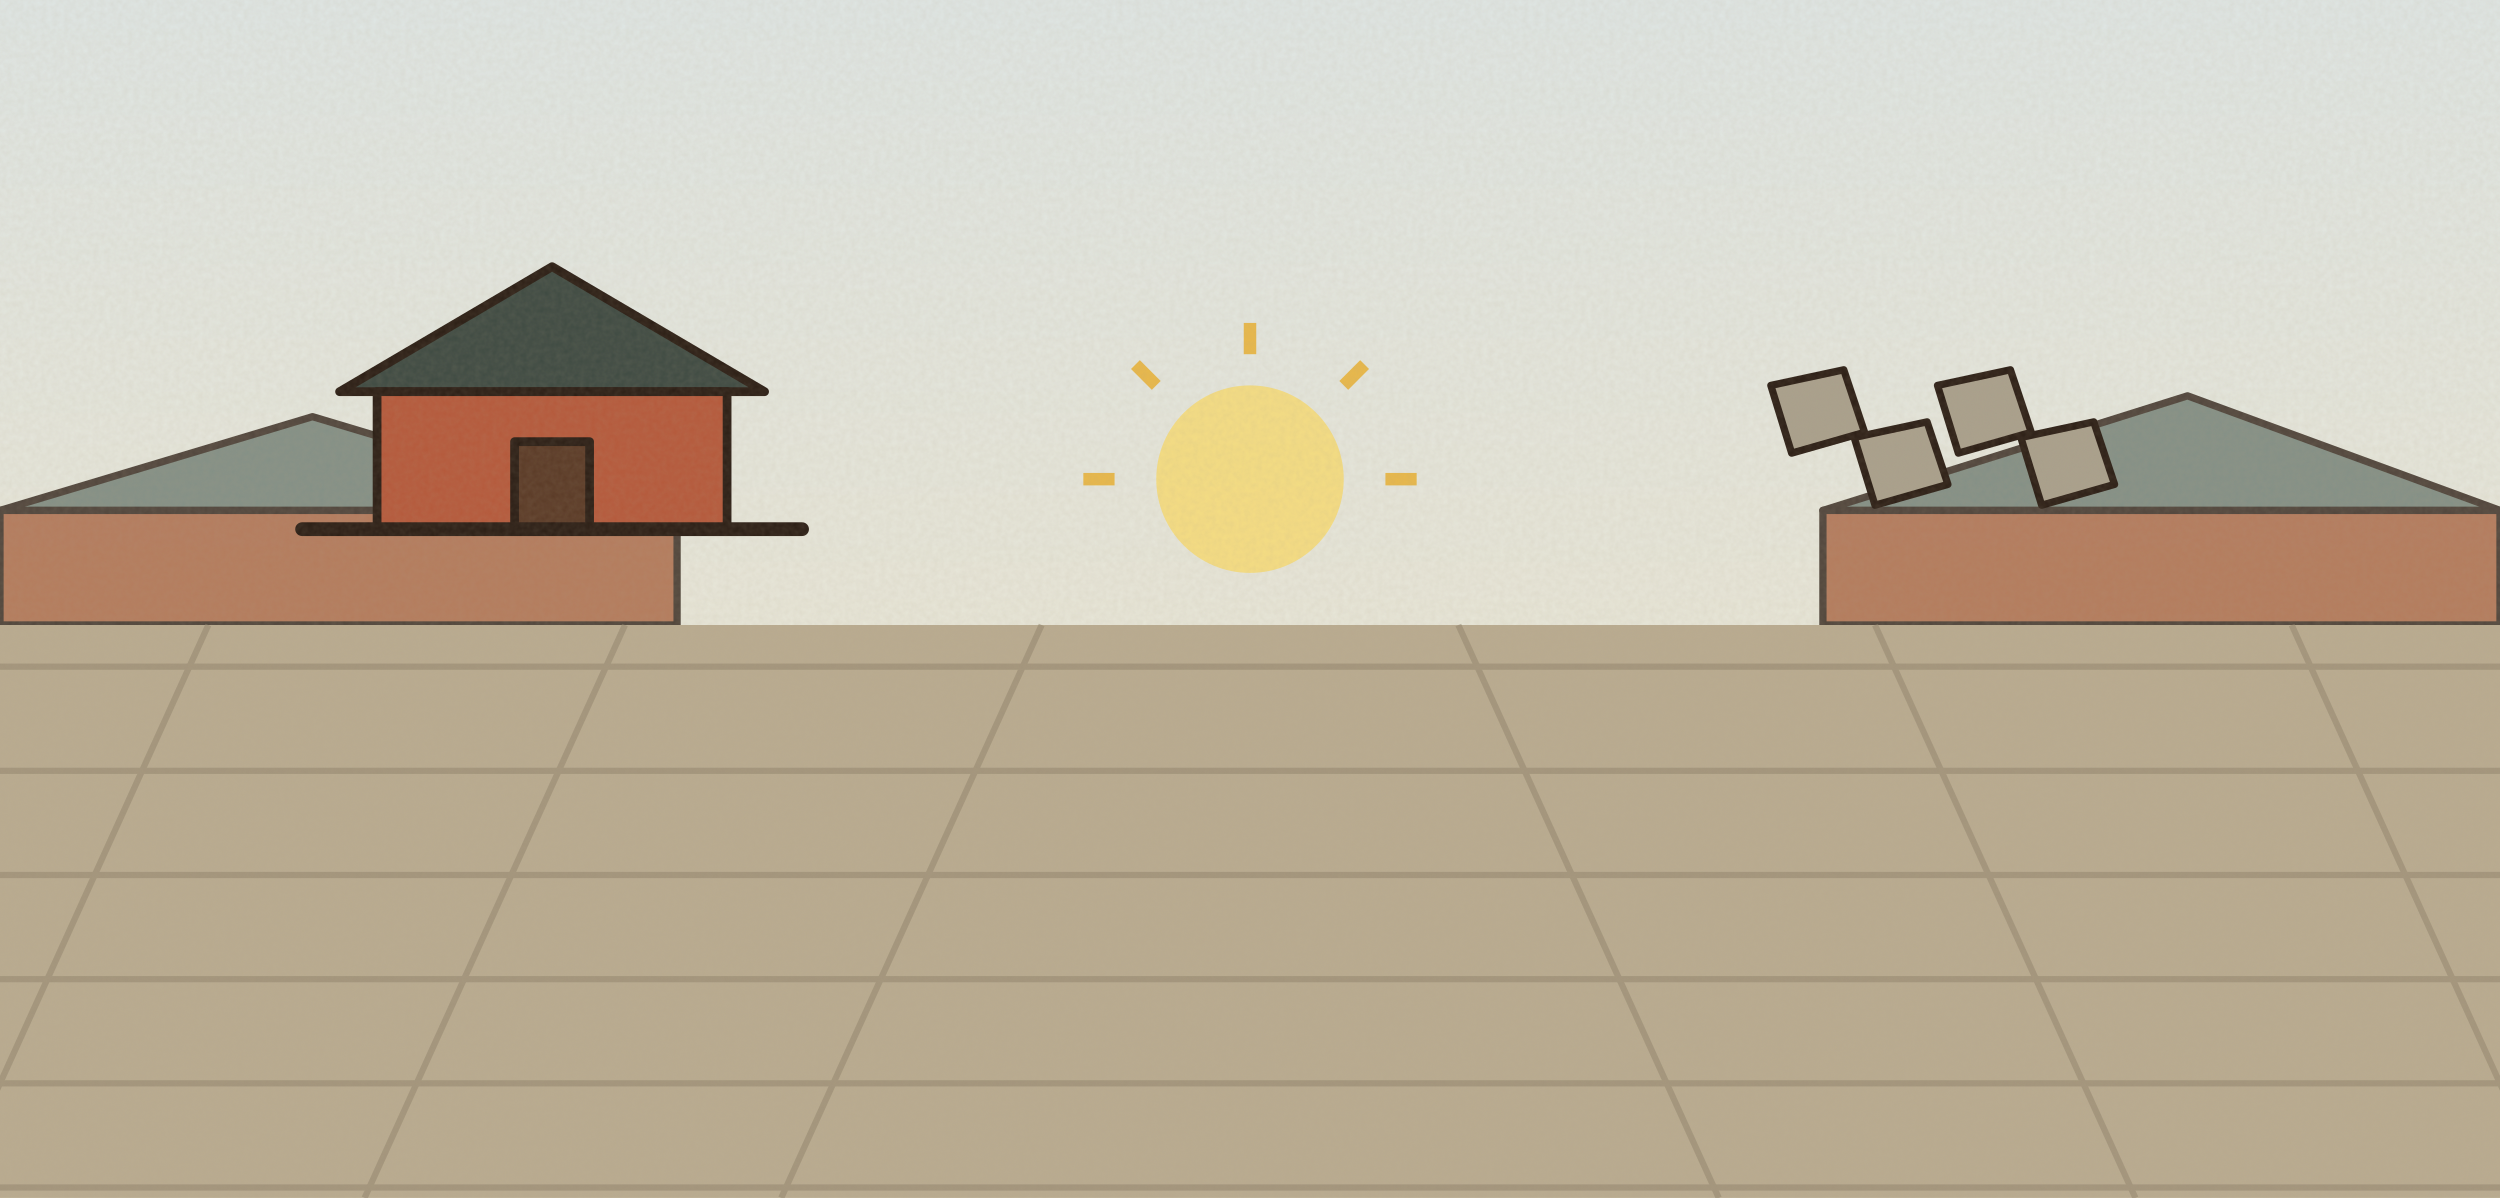
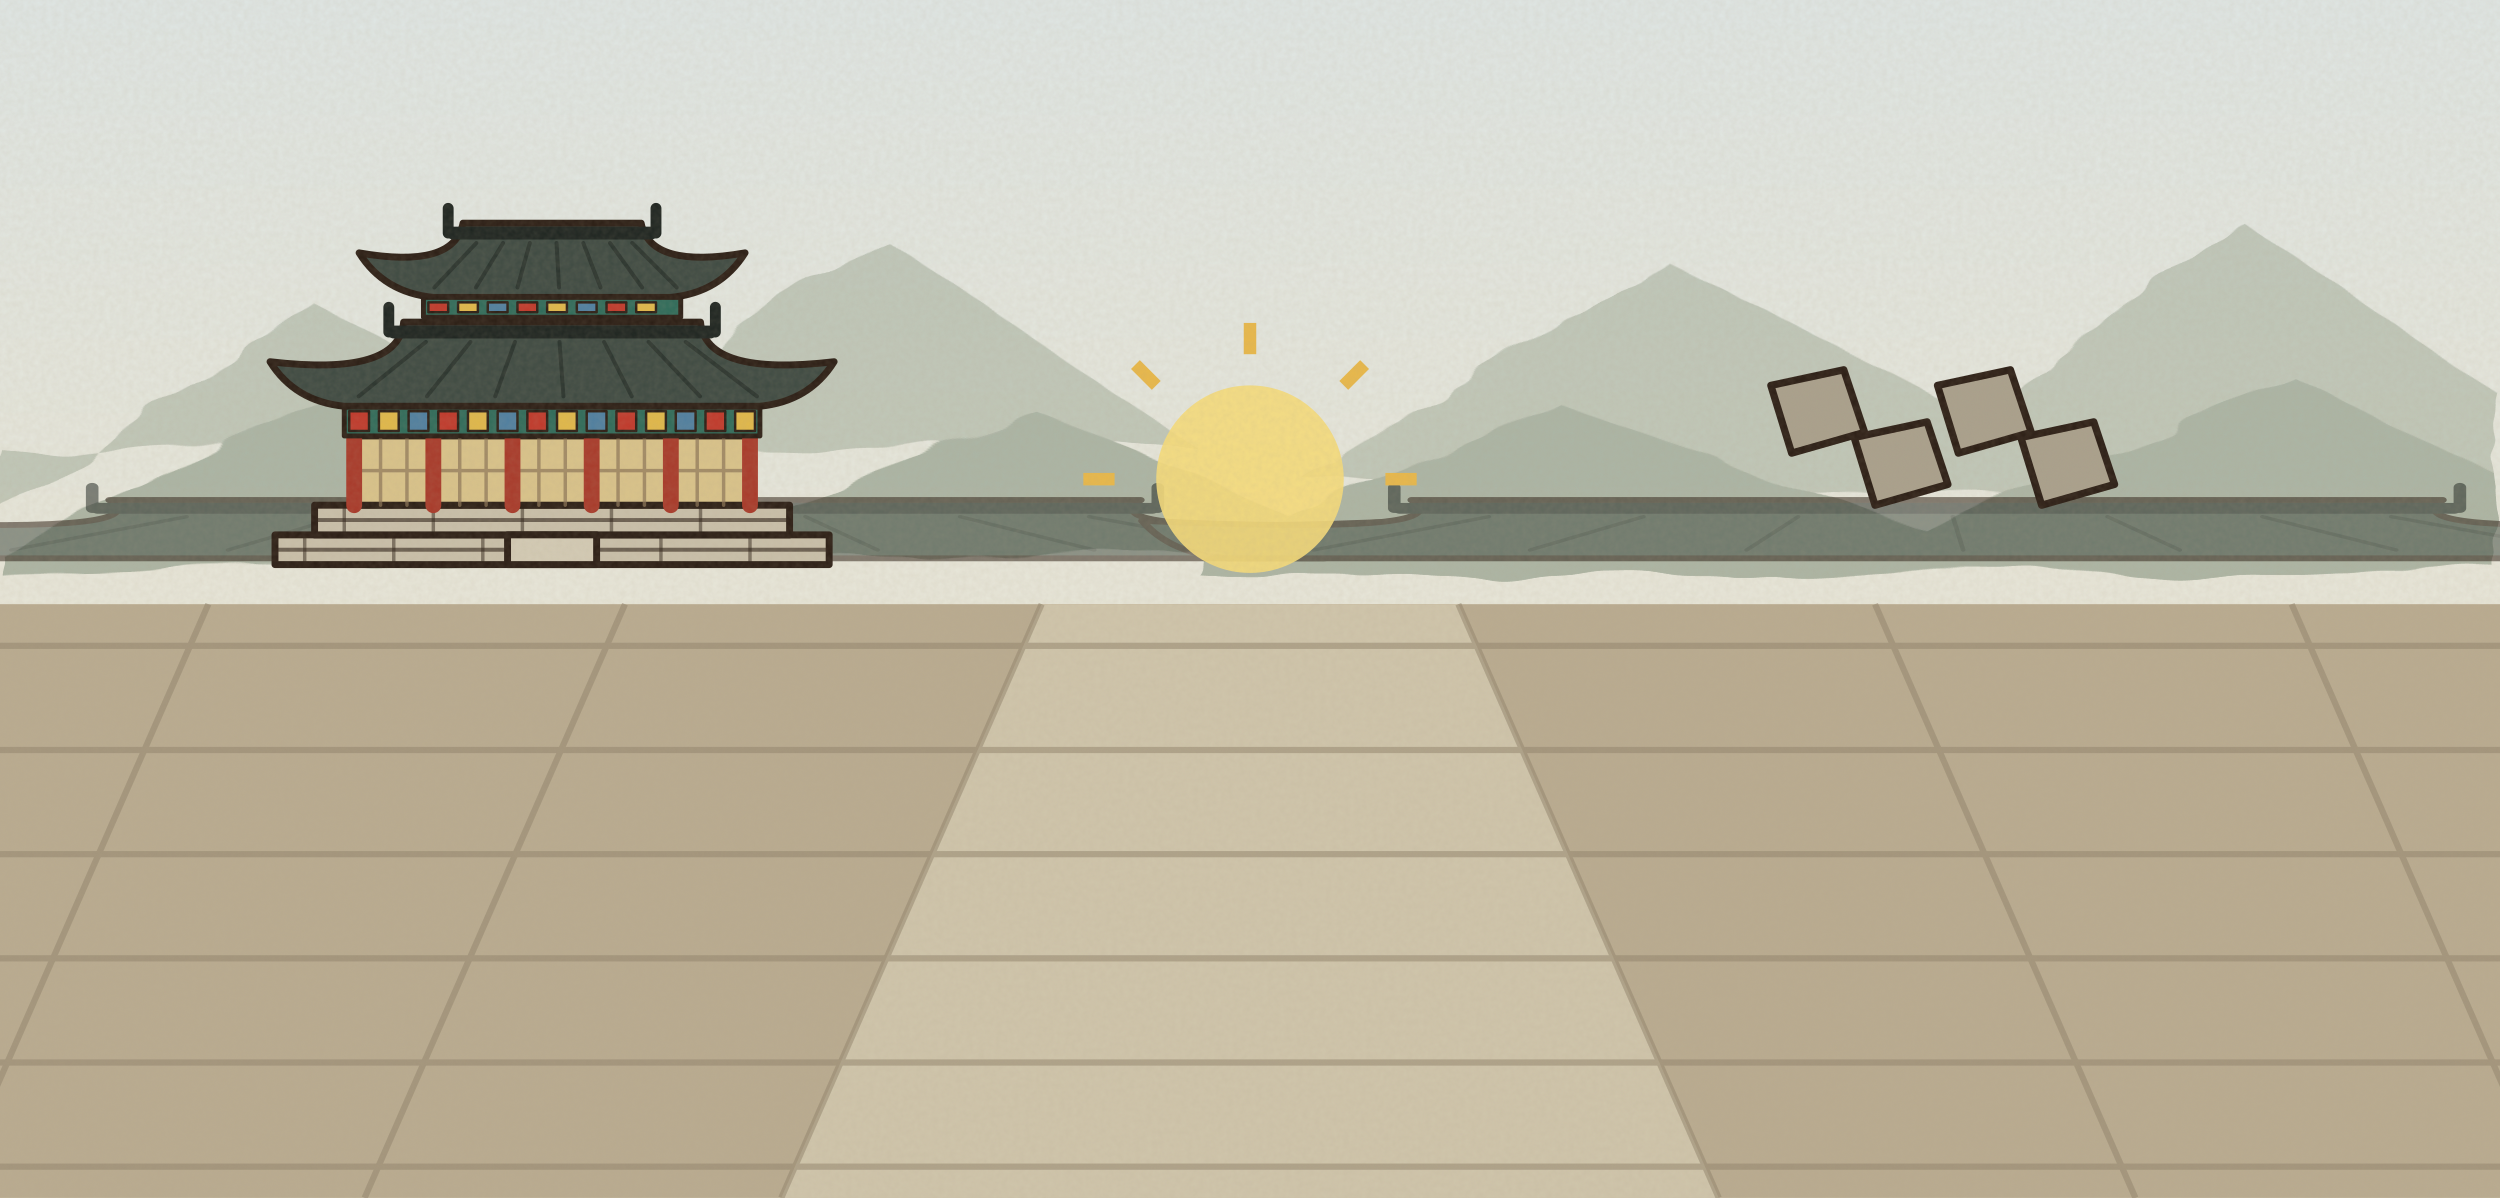
<svg xmlns="http://www.w3.org/2000/svg" viewBox="0 0 480 230" width="480" height="230" role="img" aria-label="근정전 앞마당과 햇빛, 거친 돌 박석">
  <defs>
    <linearGradient id="sky" x1="0" y1="0" x2="0" y2="1">
      <stop offset="0" stop-color="#dfe6e4" />
      <stop offset="1" stop-color="#efe6cd" />
    </linearGradient>
    <filter id="paper" x="0" y="0" width="100%" height="100%">
      <feTurbulence type="fractalNoise" baseFrequency="0.9" numOctaves="2" seed="4" result="n" />
      <feColorMatrix in="n" type="matrix" values="0 0 0 0 0.45  0 0 0 0 0.36  0 0 0 0 0.25  0 0 0 0.16 0" />
      <feComposite in2="SourceGraphic" operator="in" />
    </filter>
    <filter id="wash">
      <feTurbulence type="fractalNoise" baseFrequency="0.03 0.08" numOctaves="3" seed="7" result="t" />
      <feDisplacementMap in="SourceGraphic" in2="t" scale="6" />
    </filter>
    <linearGradient id="sea" x1="0" y1="0" x2="0" y2="1">
      <stop offset="0" stop-color="#5c8190" />
      <stop offset="1" stop-color="#3f6577" />
    </linearGradient>
  </defs>
  <rect width="480" height="230" fill="url(#sky)" />
-   <g opacity=".8" stroke="#2a1d14" stroke-width="1.4" stroke-linejoin="round" stroke-linecap="round">
-     <path d="M0 98 L60 80 L120 98 Z" fill="#6b7a70" />
-     <rect x="0" y="98" width="130" height="22" fill="#a8613f" />
-     <path d="M350 98 L420 76 L480 98 Z" fill="#6b7a70" />
-     <rect x="350" y="98" width="130" height="22" fill="#a8613f" />
+   <g filter="url(#wash)" opacity=".55">
+     <path d="M0 98 L60 58 L110 84 L170 46 L230 86 L0 86 Z" fill="#95a28f" opacity=".85" />
+     <path d="M250 92 L320 50 L380 80 L430 42 L480 76 L480 98 Z" fill="#95a28f" opacity=".85" />
+     <path d="M0 106 L70 74 L140 100 L200 80 L260 104 L0 110 Z" fill="#7b8c78" />
+     <path d="M230 106 L300 78 L370 102 L440 72 L480 92 L480 110 L230 110 Z" fill="#7b8c78" />
  </g>
-   <rect y="120" width="480" height="110" fill="#b9ab90" />
+   <g opacity=".55" stroke="#2a1d14" stroke-width="1.4" stroke-linejoin="round" stroke-linecap="round">
+     <g transform="translate(120 104) scale(1.1 .8)">
+       <path d="M-90 -10 H90 Q80.6 -1.5 137 -5 Q132 3 122 4 H-122 Q-132 3 -137 -5 Q-80.6 -1.5 -90 -10 Z" fill="#3e4a42" />
+       <path d="M-92 -8 H92" stroke="#1d2420" stroke-width="2.6" />
+       <path d="M-93 -13 v5 M93 -13 v5" stroke="#1d2420" stroke-width="2.2" />
+       <g stroke="#232c27" stroke-width=".8" opacity=".75">
+         <path d="M-76.5 -6 L-107.1 2" />
+         <path d="M-49.5 -6 L-69.3 2" />
+         <path d="M-22.5 -6 L-31.5 2" />
+         <path d="M4.5 -6 L6.3 2" />
+         <path d="M31.5 -6 L44.1 2" />
+         <path d="M58.5 -6 L81.9 2" />
+         <path d="M81 -6 L113.4 2" />
+       </g>
+     </g>
+     <g transform="translate(370 104) scale(1.1 .8)">
+       <path d="M-90 -10 H90 Q80.6 -1.5 137 -5 Q132 3 122 4 H-122 Q-132 3 -137 -5 Q-80.6 -1.5 -90 -10 Z" fill="#3e4a42" />
+       <path d="M-92 -8 H92" stroke="#1d2420" stroke-width="2.6" />
+       <path d="M-93 -13 v5 M93 -13 v5" stroke="#1d2420" stroke-width="2.2" />
+       <g stroke="#232c27" stroke-width=".8" opacity=".75">
+         <path d="M-76.5 -6 L-107.1 2" />
+         <path d="M-49.5 -6 L-69.3 2" />
+         <path d="M-22.5 -6 L-31.5 2" />
+         <path d="M4.5 -6 L6.3 2" />
+         <path d="M31.5 -6 L44.1 2" />
+         <path d="M58.5 -6 L81.9 2" />
+         <path d="M81 -6 L113.4 2" />
+       </g>
+     </g>
+   </g>
+   <rect y="116" width="480" height="114" fill="#b9ab90" />
+   <path d="M200 116 H280 L330 230 H150 Z" fill="#cfc5ab" />
  <g stroke="#8d8068" stroke-width="1.2" opacity=".5">
-     <path d="M0 128 H480" />
-     <path d="M0 148 H480" />
-     <path d="M0 168 H480" />
-     <path d="M0 188 H480" />
-     <path d="M0 208 H480" />
-     <path d="M0 228 H480" />
-     <path d="M40 120 L-10 230" />
-     <path d="M120 120 L70 230" />
-     <path d="M200 120 L150 230" />
-     <path d="M280 120 L330 230" />
-     <path d="M360 120 L410 230" />
-     <path d="M440 120 L490 230" />
+     <path d="M0 124 H480" />
+     <path d="M0 144 H480" />
+     <path d="M0 164 H480" />
+     <path d="M0 184 H480" />
+     <path d="M0 204 H480" />
+     <path d="M0 224 H480" />
+     <path d="M40 116 L-10 230" />
+     <path d="M120 116 L70 230" />
+     <path d="M200 116 L150 230" />
+     <path d="M280 116 L330 230" />
+     <path d="M360 116 L410 230" />
+     <path d="M440 116 L490 230" />
  </g>
-   <g transform="translate(106 80) scale(1.2)" stroke="#2a1d14" stroke-width="1.4" stroke-linejoin="round" stroke-linecap="round">
-     <path d="M-34 -4 L0 -24 L34 -4 Z" fill="#3e4a42" />
-     <rect x="-28" y="-4" width="56" height="22" fill="#b5593b" />
-     <rect x="-6" y="4" width="12" height="14" fill="#5a3a26" />
-     <path d="M-40 18 H40" stroke-width="2.2" />
+   <g transform="translate(106 78) scale(0.95)" stroke="#2a1d14" stroke-width="1.4" stroke-linejoin="round" stroke-linecap="round">
+     <rect x="-56" y="26" width="112" height="6" fill="#c9c0aa" />
+     <path d="M-56 29 H56" stroke-width=".8" opacity=".6" />
+     <path d="M-50 26 v6" stroke-width=".7" opacity=".5" />
+     <path d="M-32 26 v6" stroke-width=".7" opacity=".5" />
+     <path d="M-14 26 v6" stroke-width=".7" opacity=".5" />
+     <path d="M4 26 v6" stroke-width=".7" opacity=".5" />
+     <path d="M22 26 v6" stroke-width=".7" opacity=".5" />
+     <path d="M40 26 v6" stroke-width=".7" opacity=".5" />
+     <rect x="-48" y="20" width="96" height="6" fill="#c9c0aa" />
+     <path d="M-48 23 H48" stroke-width=".8" opacity=".6" />
+     <path d="M-42 20 v6" stroke-width=".7" opacity=".5" />
+     <path d="M-24 20 v6" stroke-width=".7" opacity=".5" />
+     <path d="M-6 20 v6" stroke-width=".7" opacity=".5" />
+     <path d="M12 20 v6" stroke-width=".7" opacity=".5" />
+     <path d="M30 20 v6" stroke-width=".7" opacity=".5" />
+     <rect x="-9" y="26" width="18" height="6" fill="#d3cbb5" />
+     <rect x="-24" y="-22" width="48" height="14" fill="#b5593b" />
+     <g transform="translate(0 -26)">
+       <path d="M-18 -11 H18 Q19.84 -1.65 39 -5 Q34 3 24 4 H-24 Q-34 3 -39 -5 Q-19.84 -1.65 -18 -11 Z" fill="#3e4a42" />
+       <path d="M-20 -9 H20" stroke="#1d2420" stroke-width="2.6" />
+       <path d="M-21 -14 v5 M21 -14 v5" stroke="#1d2420" stroke-width="2.2" />
+       <g stroke="#232c27" stroke-width=".8" opacity=".75">
+         <path d="M-15.3 -7 L-23.8 2" />
+         <path d="M-9.9 -7 L-15.4 2" />
+         <path d="M-4.5 -7 L-7 2" />
+         <path d="M0.9 -7 L1.4 2" />
+         <path d="M6.3 -7 L9.8 2" />
+         <path d="M11.7 -7 L18.2 2" />
+         <path d="M16.2 -7 L25.2 2" />
+       </g>
+     </g>
+     <rect x="-26" y="-22" width="52" height="4" fill="#2f6b5a" stroke-width="1" />
+     <g stroke-width=".5">
+       <rect x="-25" y="-21" width="4" height="2" fill="#c0392b" />
+       <rect x="-19" y="-21" width="4" height="2" fill="#e0b84a" />
+       <rect x="-13" y="-21" width="4" height="2" fill="#4f7fa0" />
+       <rect x="-7" y="-21" width="4" height="2" fill="#c0392b" />
+       <rect x="-1" y="-21" width="4" height="2" fill="#e0b84a" />
+       <rect x="5" y="-21" width="4" height="2" fill="#4f7fa0" />
+       <rect x="11" y="-21" width="4" height="2" fill="#c0392b" />
+       <rect x="17" y="-21" width="4" height="2" fill="#e0b84a" />
+     </g>
+     <rect x="-40" y="6" width="80" height="14" fill="#d9c38a" />
+     <g stroke="#8a7355" stroke-width=".7" opacity=".7">
+       <path d="M-40 6 V20" />
+       <path d="M-34.667 6 V20" />
+       <path d="M-29.333 6 V20" />
+       <path d="M-24 6 V20" />
+       <path d="M-18.667 6 V20" />
+       <path d="M-13.333 6 V20" />
+       <path d="M-8 6 V20" />
+       <path d="M-2.667 6 V20" />
+       <path d="M2.667 6 V20" />
+       <path d="M8 6 V20" />
+       <path d="M13.333 6 V20" />
+       <path d="M18.667 6 V20" />
+       <path d="M24 6 V20" />
+       <path d="M29.333 6 V20" />
+       <path d="M34.667 6 V20" />
+       <path d="M40 6 V20" />
+       <path d="M-40 13 H40" />
+     </g>
+     <g stroke="#a83a2a" stroke-width="3.2">
+       <path d="M-40 6 V20" />
+       <path d="M-24 6 V20" />
+       <path d="M-8 6 V20" />
+       <path d="M8 6 V20" />
+       <path d="M24 6 V20" />
+       <path d="M40 6 V20" />
+     </g>
+     <rect x="-42" y="0" width="84" height="6" fill="#2f6b5a" stroke-width="1" />
+     <g stroke-width=".5">
+       <rect x="-41" y="1" width="4" height="4" fill="#c0392b" />
+       <rect x="-35" y="1" width="4" height="4" fill="#e0b84a" />
+       <rect x="-29" y="1" width="4" height="4" fill="#4f7fa0" />
+       <rect x="-23" y="1" width="4" height="4" fill="#c0392b" />
+       <rect x="-17" y="1" width="4" height="4" fill="#e0b84a" />
+       <rect x="-11" y="1" width="4" height="4" fill="#4f7fa0" />
+       <rect x="-5" y="1" width="4" height="4" fill="#c0392b" />
+       <rect x="1" y="1" width="4" height="4" fill="#e0b84a" />
+       <rect x="7" y="1" width="4" height="4" fill="#4f7fa0" />
+       <rect x="13" y="1" width="4" height="4" fill="#c0392b" />
+       <rect x="19" y="1" width="4" height="4" fill="#e0b84a" />
+       <rect x="25" y="1" width="4" height="4" fill="#4f7fa0" />
+       <rect x="31" y="1" width="4" height="4" fill="#c0392b" />
+       <rect x="37" y="1" width="4" height="4" fill="#e0b84a" />
+     </g>
+     <g transform="translate(0 -4)">
+       <path d="M-30 -13 H30 Q31 -1.95 57 -5 Q52 3 42 4 H-42 Q-52 3 -57 -5 Q-31 -1.95 -30 -13 Z" fill="#3e4a42" />
+       <path d="M-32 -11 H32" stroke="#1d2420" stroke-width="2.6" />
+       <path d="M-33 -16 v5 M33 -16 v5" stroke="#1d2420" stroke-width="2.2" />
+       <g stroke="#232c27" stroke-width=".8" opacity=".75">
+         <path d="M-25.5 -9 L-39.1 2" />
+         <path d="M-16.5 -9 L-25.3 2" />
+         <path d="M-7.5 -9 L-11.5 2" />
+         <path d="M1.5 -9 L2.3 2" />
+         <path d="M10.5 -9 L16.1 2" />
+         <path d="M19.5 -9 L29.9 2" />
+         <path d="M27 -9 L41.4 2" />
+       </g>
+     </g>
  </g>
  <circle cx="240" cy="92" r="18" fill="#f6dc7a" opacity=".9" />
  <g stroke="#e8b84a" stroke-width="2.4">
    <path d="M240 62 V68 M214 92 H208 M272 92 H266 M222 74 L218 70 M258 74 L262 70" />
  </g>
  <g stroke="#2a1d14" stroke-width="1.4" stroke-linejoin="round" stroke-linecap="round">
    <path d="M340 74 l14 -3 l4 12 l-14 4 Z" fill="#a9a08c" />
    <path d="M356 84 l14 -3 l4 12 l-14 4 Z" fill="#a9a08c" />
    <path d="M372 74 l14 -3 l4 12 l-14 4 Z" fill="#a9a08c" />
    <path d="M388 84 l14 -3 l4 12 l-14 4 Z" fill="#a9a08c" />
  </g>
  <rect width="480" height="230" fill="#fff" filter="url(#paper)" />
</svg>
